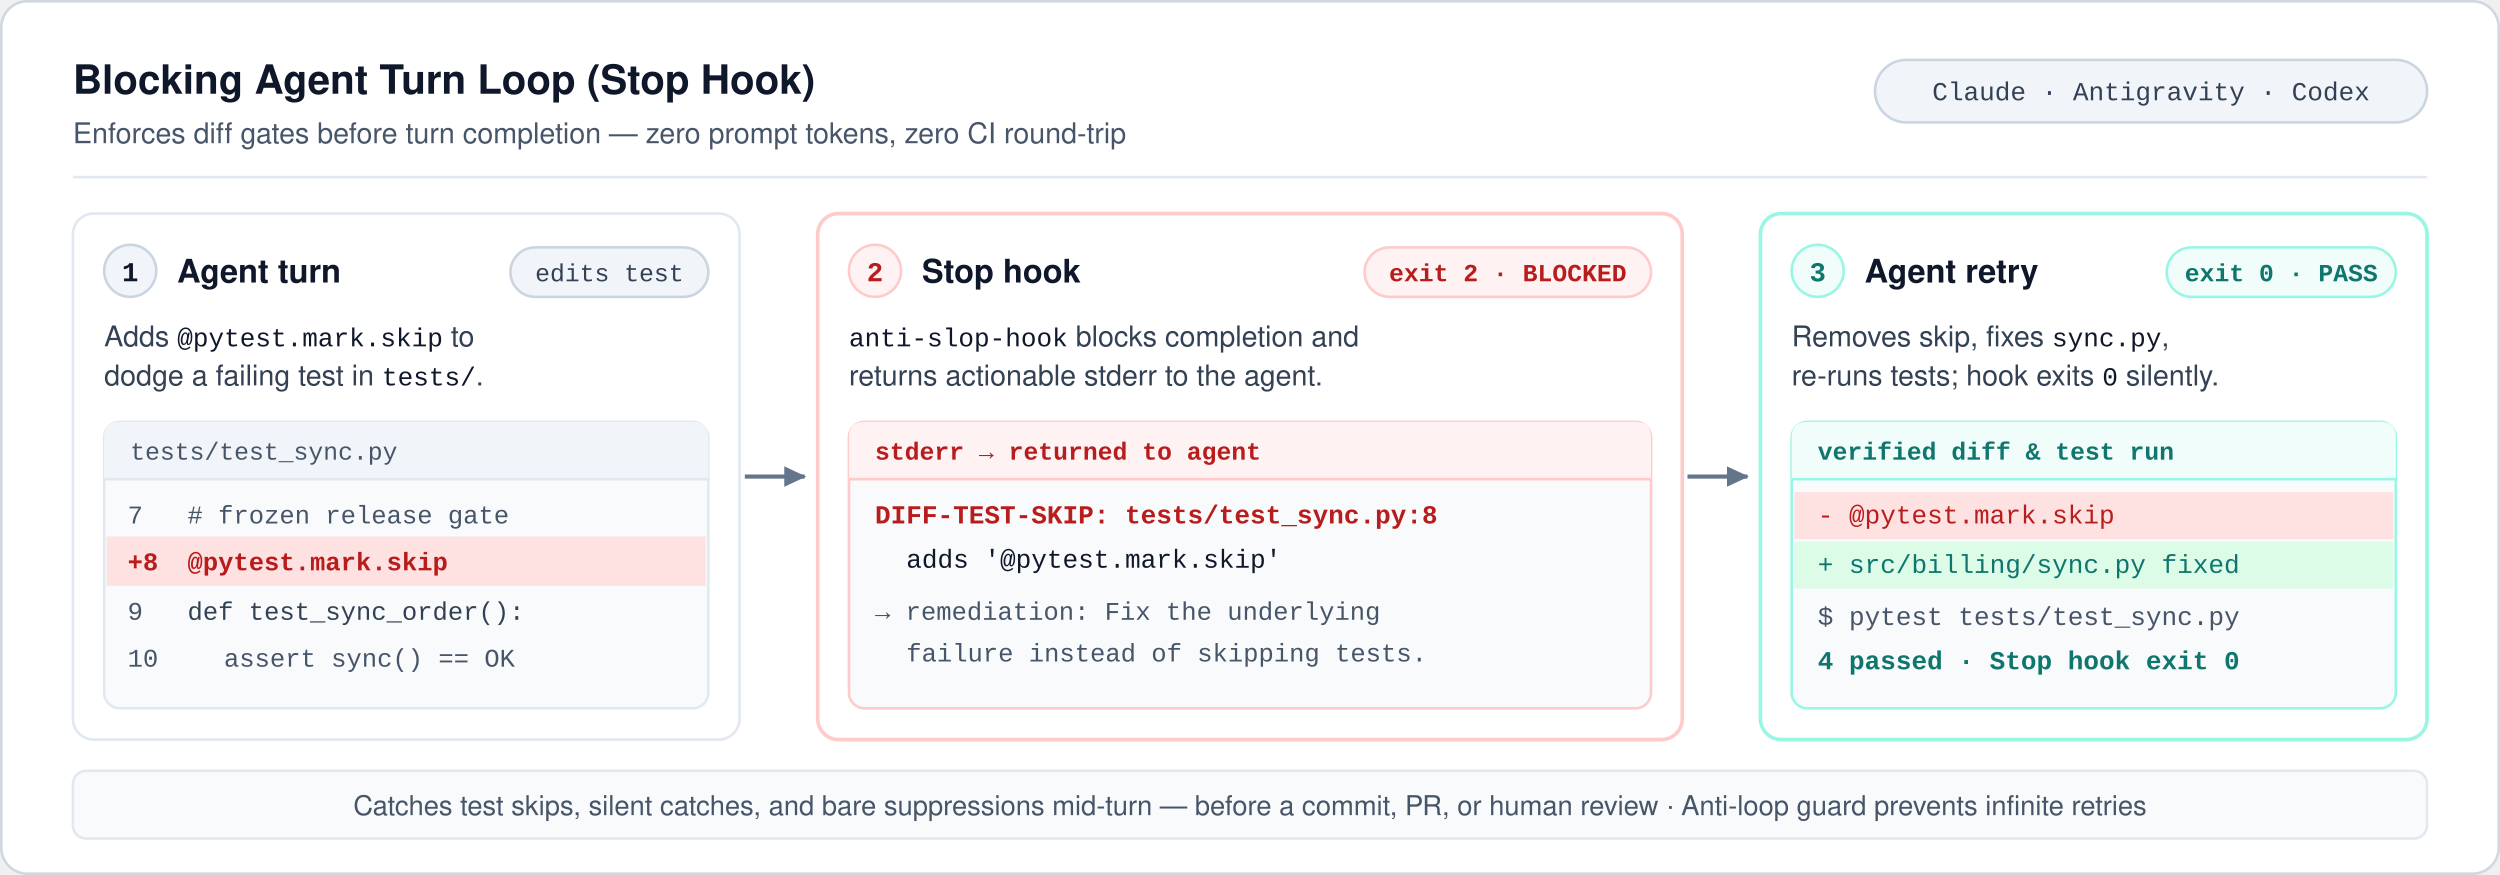
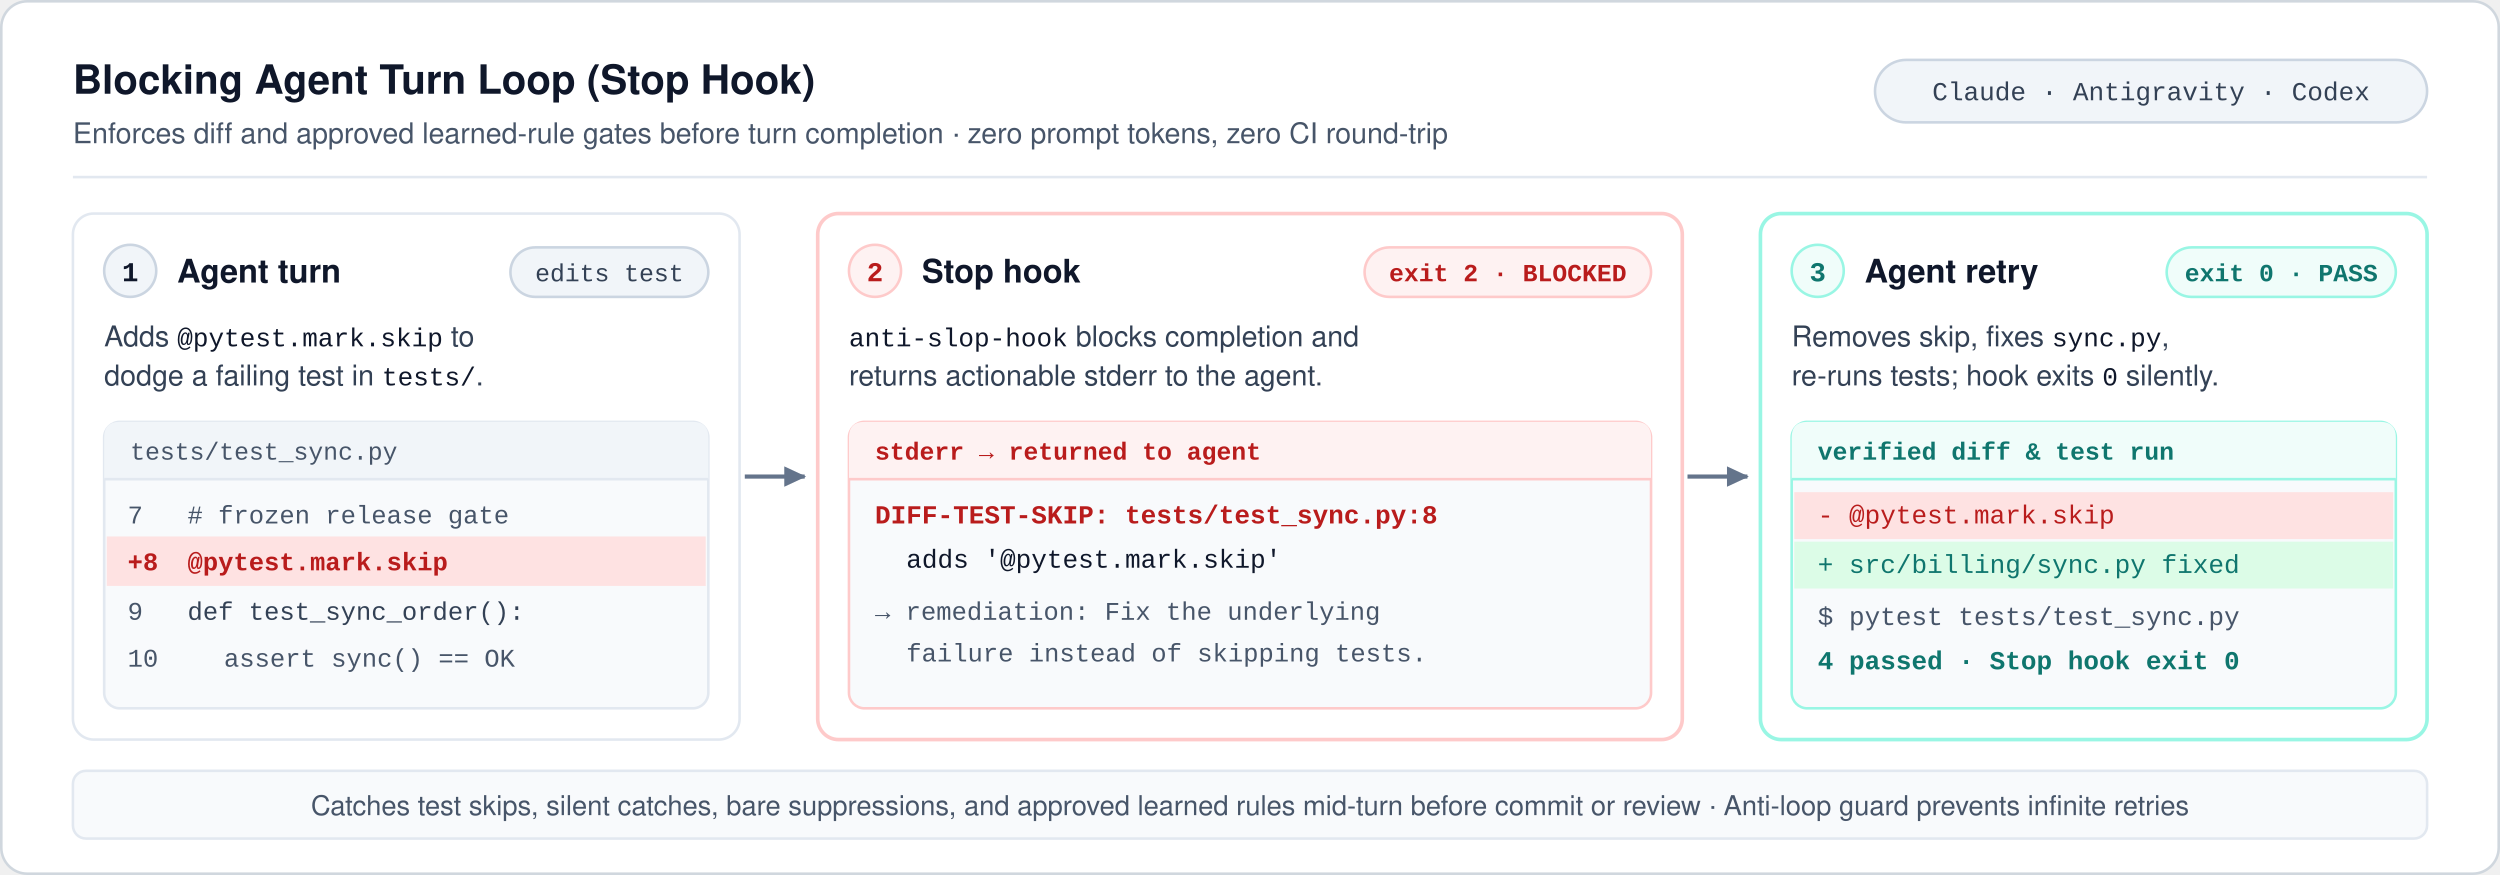
<svg xmlns="http://www.w3.org/2000/svg" viewBox="0 0 960 336" width="960" height="336" role="img" aria-labelledby="title desc">
  <defs>
    <marker id="arrow-light" viewBox="0 0 10 10" refX="8" refY="5" markerWidth="7" markerHeight="7" orient="auto-start-reverse">
      <path d="M 1 1.5 L 8.5 5 L 1 8.5 z" fill="#64748b" />
    </marker>
  </defs>
  <style>
    .sans { font-family: -apple-system, BlinkMacSystemFont, 'Segoe UI', Helvetica, Arial, sans-serif; }
    .mono { font-family: ui-monospace, SFMono-Regular, 'SF Mono', Menlo, Consolas, 'Liberation Mono', monospace; }
  </style>
  <rect x="0.5" y="0.5" width="959" height="335" rx="10" fill="#ffffff" stroke="#d0d7de" />
  <text x="28" y="36" class="sans" font-size="15.5" font-weight="700" fill="#0f172a">Blocking Agent Turn Loop (Stop Hook)</text>
-   <text x="28" y="55" class="sans" font-size="11" fill="#475569">Enforces diff gates before turn completion — zero prompt tokens, zero CI round-trip</text>
+   <text x="28" y="55" class="sans" font-size="11" fill="#475569">Enforces diff and approved learned-rule gates before turn completion · zero prompt tokens, zero CI round-trip</text>
  <rect x="720" y="23" width="212" height="24" rx="12" fill="#f1f5f9" stroke="#cbd5e1" />
  <text x="826" y="38.5" text-anchor="middle" class="mono" font-size="10" fill="#334155">Claude · Antigravity · Codex</text>
  <line x1="28" y1="68" x2="932" y2="68" stroke="#e2e8f0" stroke-width="1" />
  <rect x="28" y="82" width="256" height="202" rx="8" fill="#ffffff" stroke="#e2e8f0" />
  <rect x="40" y="94" width="20" height="20" rx="10" fill="#f1f5f9" stroke="#cbd5e1" />
  <text x="50" y="108" text-anchor="middle" class="mono" font-size="10.5" font-weight="700" fill="#0f172a">1</text>
  <text x="68" y="108.5" class="sans" font-size="12.5" font-weight="700" fill="#0f172a">Agent turn</text>
  <rect x="196" y="95" width="76" height="19" rx="9.5" fill="#f1f5f9" stroke="#cbd5e1" />
  <text x="234" y="108" text-anchor="middle" class="mono" font-size="9.5" fill="#334155">edits test</text>
  <text x="40" y="133" class="sans" font-size="11" fill="#334155">Adds <tspan class="mono" font-size="10" fill="#0f172a">@pytest.mark.skip</tspan> to</text>
  <text x="40" y="148" class="sans" font-size="11" fill="#334155">dodge a failing test in <tspan class="mono" font-size="10" fill="#0f172a">tests/</tspan>.</text>
  <rect x="40" y="162" width="232" height="110" rx="6" fill="#f8fafc" stroke="#e2e8f0" />
  <path d="M 46 162 H 266 Q 272 162 272 168 V 184 H 40 V 168 Q 40 162 46 162 Z" fill="#f1f5f9" />
  <line x1="40" y1="184" x2="272" y2="184" stroke="#e2e8f0" stroke-width="1" />
  <text x="50" y="176.5" class="mono" font-size="9.5" fill="#475569">tests/test_sync.py</text>
  <rect x="41" y="206" width="230" height="19" fill="#fee2e2" />
  <text x="49" y="201" class="mono" font-size="9.8" fill="#475569">7</text>
  <text x="72" y="201" class="mono" font-size="9.8" fill="#475569"># frozen release gate</text>
  <text x="49" y="219" class="mono" font-size="9.8" font-weight="600" fill="#b91c1c">+8</text>
  <text x="72" y="219" class="mono" font-size="9.8" font-weight="600" fill="#b91c1c">@pytest.mark.skip</text>
  <text x="49" y="238" class="mono" font-size="9.8" fill="#475569">9</text>
  <text x="72" y="238" class="mono" font-size="9.8" fill="#334155">def test_sync_order():</text>
  <text x="49" y="256" class="mono" font-size="9.8" fill="#475569">10</text>
  <text x="86" y="256" class="mono" font-size="9.8" fill="#475569">assert sync() == OK</text>
  <line x1="286" y1="183" x2="309" y2="183" stroke="#64748b" stroke-width="1.6" marker-end="url(#arrow-light)" />
  <rect x="314" y="82" width="332" height="202" rx="8" fill="#ffffff" stroke="#fecaca" stroke-width="1.4" />
  <rect x="326" y="94" width="20" height="20" rx="10" fill="#fef2f2" stroke="#fecaca" />
  <text x="336" y="108" text-anchor="middle" class="mono" font-size="10.5" font-weight="700" fill="#b91c1c">2</text>
  <text x="354" y="108.5" class="sans" font-size="12.5" font-weight="700" fill="#0f172a">Stop hook</text>
  <rect x="524" y="95" width="110" height="19" rx="9.5" fill="#fef2f2" stroke="#fecaca" />
  <text x="579" y="108" text-anchor="middle" class="mono" font-size="9.5" font-weight="700" fill="#b91c1c">exit 2 · BLOCKED</text>
  <text x="326" y="133" class="sans" font-size="11" fill="#334155">
    <tspan class="mono" font-size="10" fill="#0f172a">anti-slop-hook</tspan> blocks completion and</text>
  <text x="326" y="148" class="sans" font-size="11" fill="#334155">returns actionable stderr to the agent.</text>
  <rect x="326" y="162" width="308" height="110" rx="6" fill="#f8fafc" stroke="#fecaca" />
  <path d="M 332 162 H 628 Q 634 162 634 168 V 184 H 326 V 168 Q 326 162 332 162 Z" fill="#fef2f2" />
  <line x1="326" y1="184" x2="634" y2="184" stroke="#fecaca" stroke-width="1" />
  <text x="336" y="176.5" class="mono" font-size="9.5" font-weight="600" fill="#b91c1c">stderr → returned to agent</text>
  <text x="336" y="201" class="mono" font-size="10" font-weight="700" fill="#b91c1c">DIFF-TEST-SKIP: tests/test_sync.py:8</text>
  <text x="348" y="218" class="mono" font-size="10" fill="#0f172a">adds '@pytest.mark.skip'</text>
  <text x="336" y="238" class="mono" font-size="9.8" fill="#475569">→ remediation: Fix the underlying</text>
  <text x="348" y="254" class="mono" font-size="9.8" fill="#475569">failure instead of skipping tests.</text>
  <line x1="648" y1="183" x2="671" y2="183" stroke="#64748b" stroke-width="1.6" marker-end="url(#arrow-light)" />
  <rect x="676" y="82" width="256" height="202" rx="8" fill="#ffffff" stroke="#99f6e4" stroke-width="1.4" />
  <rect x="688" y="94" width="20" height="20" rx="10" fill="#f0fdfa" stroke="#99f6e4" />
  <text x="698" y="108" text-anchor="middle" class="mono" font-size="10.5" font-weight="700" fill="#0f766e">3</text>
  <text x="716" y="108.5" class="sans" font-size="12.5" font-weight="700" fill="#0f172a">Agent retry</text>
  <rect x="832" y="95" width="88" height="19" rx="9.5" fill="#f0fdfa" stroke="#99f6e4" />
  <text x="876" y="108" text-anchor="middle" class="mono" font-size="9.5" font-weight="700" fill="#0f766e">exit 0 · PASS</text>
  <text x="688" y="133" class="sans" font-size="11" fill="#334155">Removes skip, fixes <tspan class="mono" font-size="10" fill="#0f172a">sync.py</tspan>,</text>
  <text x="688" y="148" class="sans" font-size="11" fill="#334155">re-runs tests; hook exits <tspan class="mono" font-size="10" fill="#0f172a">0</tspan> silently.</text>
  <rect x="688" y="162" width="232" height="110" rx="6" fill="#f8fafc" stroke="#99f6e4" />
  <path d="M 694 162 H 914 Q 920 162 920 168 V 184 H 688 V 168 Q 688 162 694 162 Z" fill="#f0fdfa" />
  <line x1="688" y1="184" x2="920" y2="184" stroke="#99f6e4" stroke-width="1" />
  <text x="698" y="176.5" class="mono" font-size="9.5" font-weight="600" fill="#0f766e">verified diff &amp; test run</text>
  <rect x="689" y="189" width="230" height="18" fill="#fee2e2" />
  <text x="698" y="201" class="mono" font-size="10" fill="#b91c1c">- @pytest.mark.skip</text>
  <rect x="689" y="208" width="230" height="18" fill="#dcfce7" />
  <text x="698" y="220" class="mono" font-size="10" fill="#0f766e">+ src/billing/sync.py fixed</text>
  <text x="698" y="240" class="mono" font-size="10" fill="#475569">$ pytest tests/test_sync.py</text>
  <text x="698" y="257" class="mono" font-size="10" font-weight="700" fill="#0f766e">4 passed · Stop hook exit 0</text>
  <rect x="28" y="296" width="904" height="26" rx="5" fill="#f8fafc" stroke="#e2e8f0" />
-   <text x="480" y="313" text-anchor="middle" class="sans" font-size="10.5" fill="#475569">Catches test skips, silent catches, and bare suppressions mid-turn — before a commit, PR, or human review · Anti-loop guard prevents infinite retries</text>
+   <text x="480" y="313" text-anchor="middle" class="sans" font-size="10.5" fill="#475569">Catches test skips, silent catches, bare suppressions, and approved learned rules mid-turn before commit or review · Anti-loop guard prevents infinite retries</text>
</svg>
